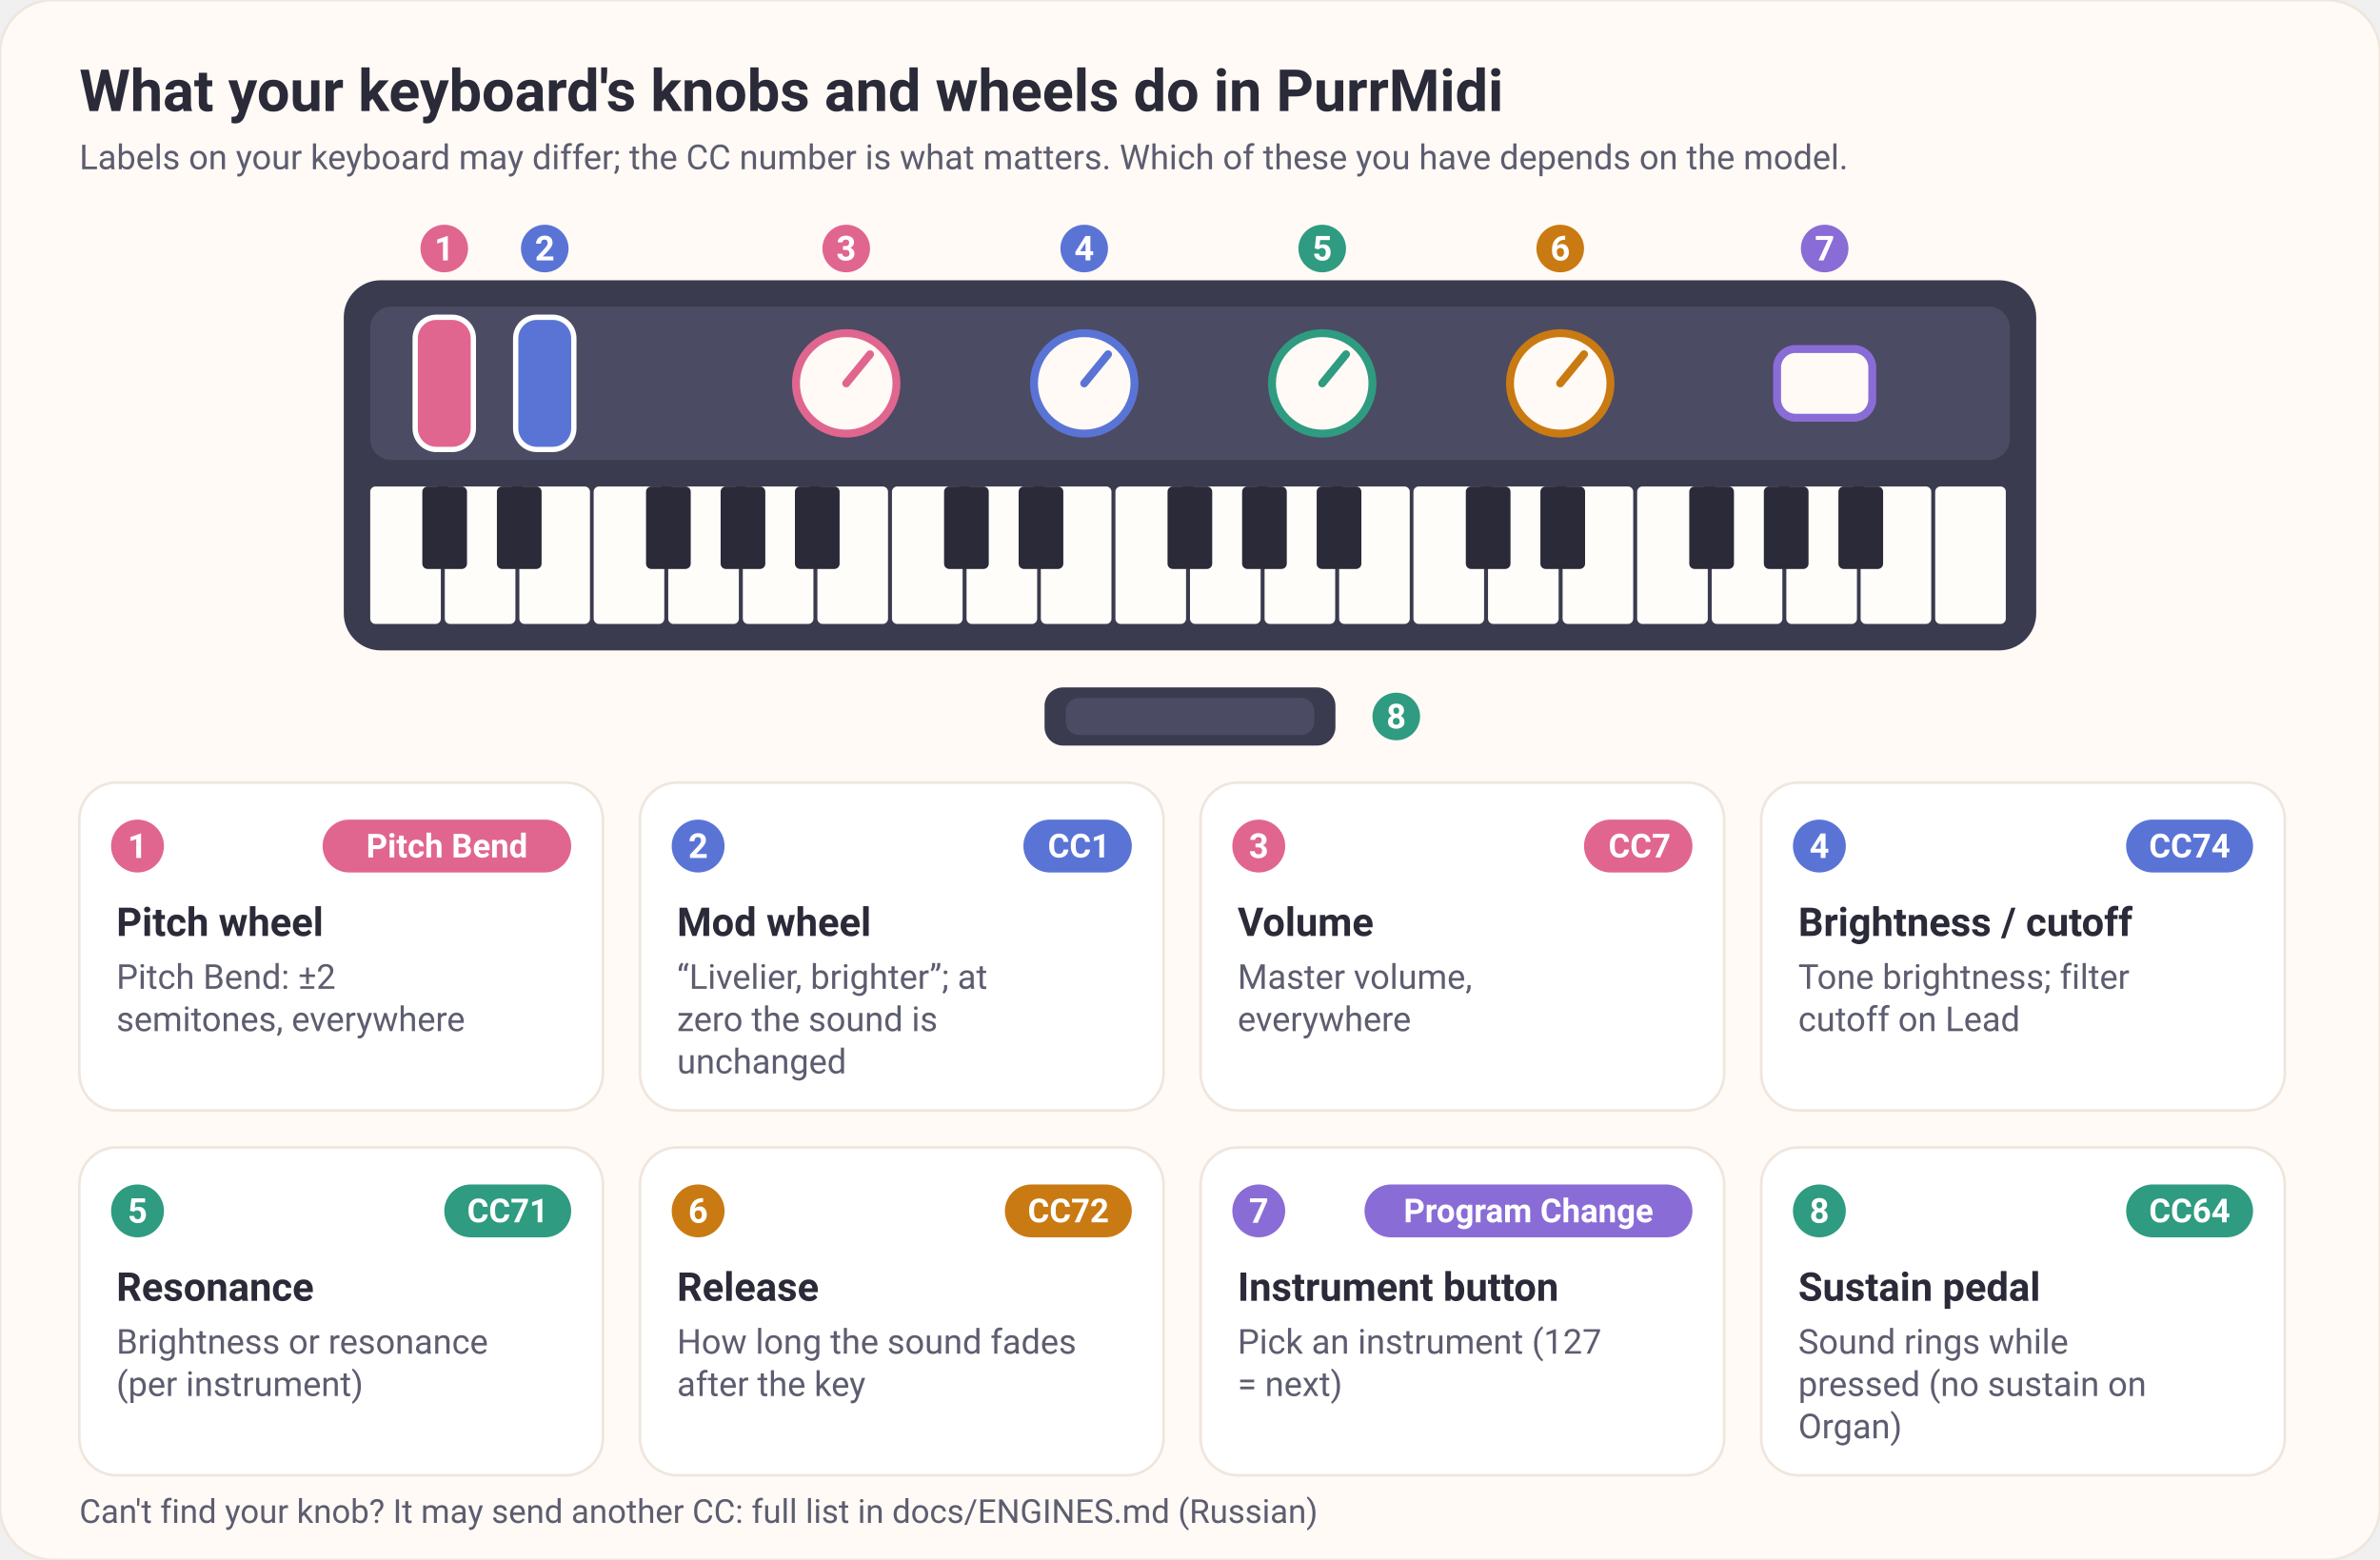
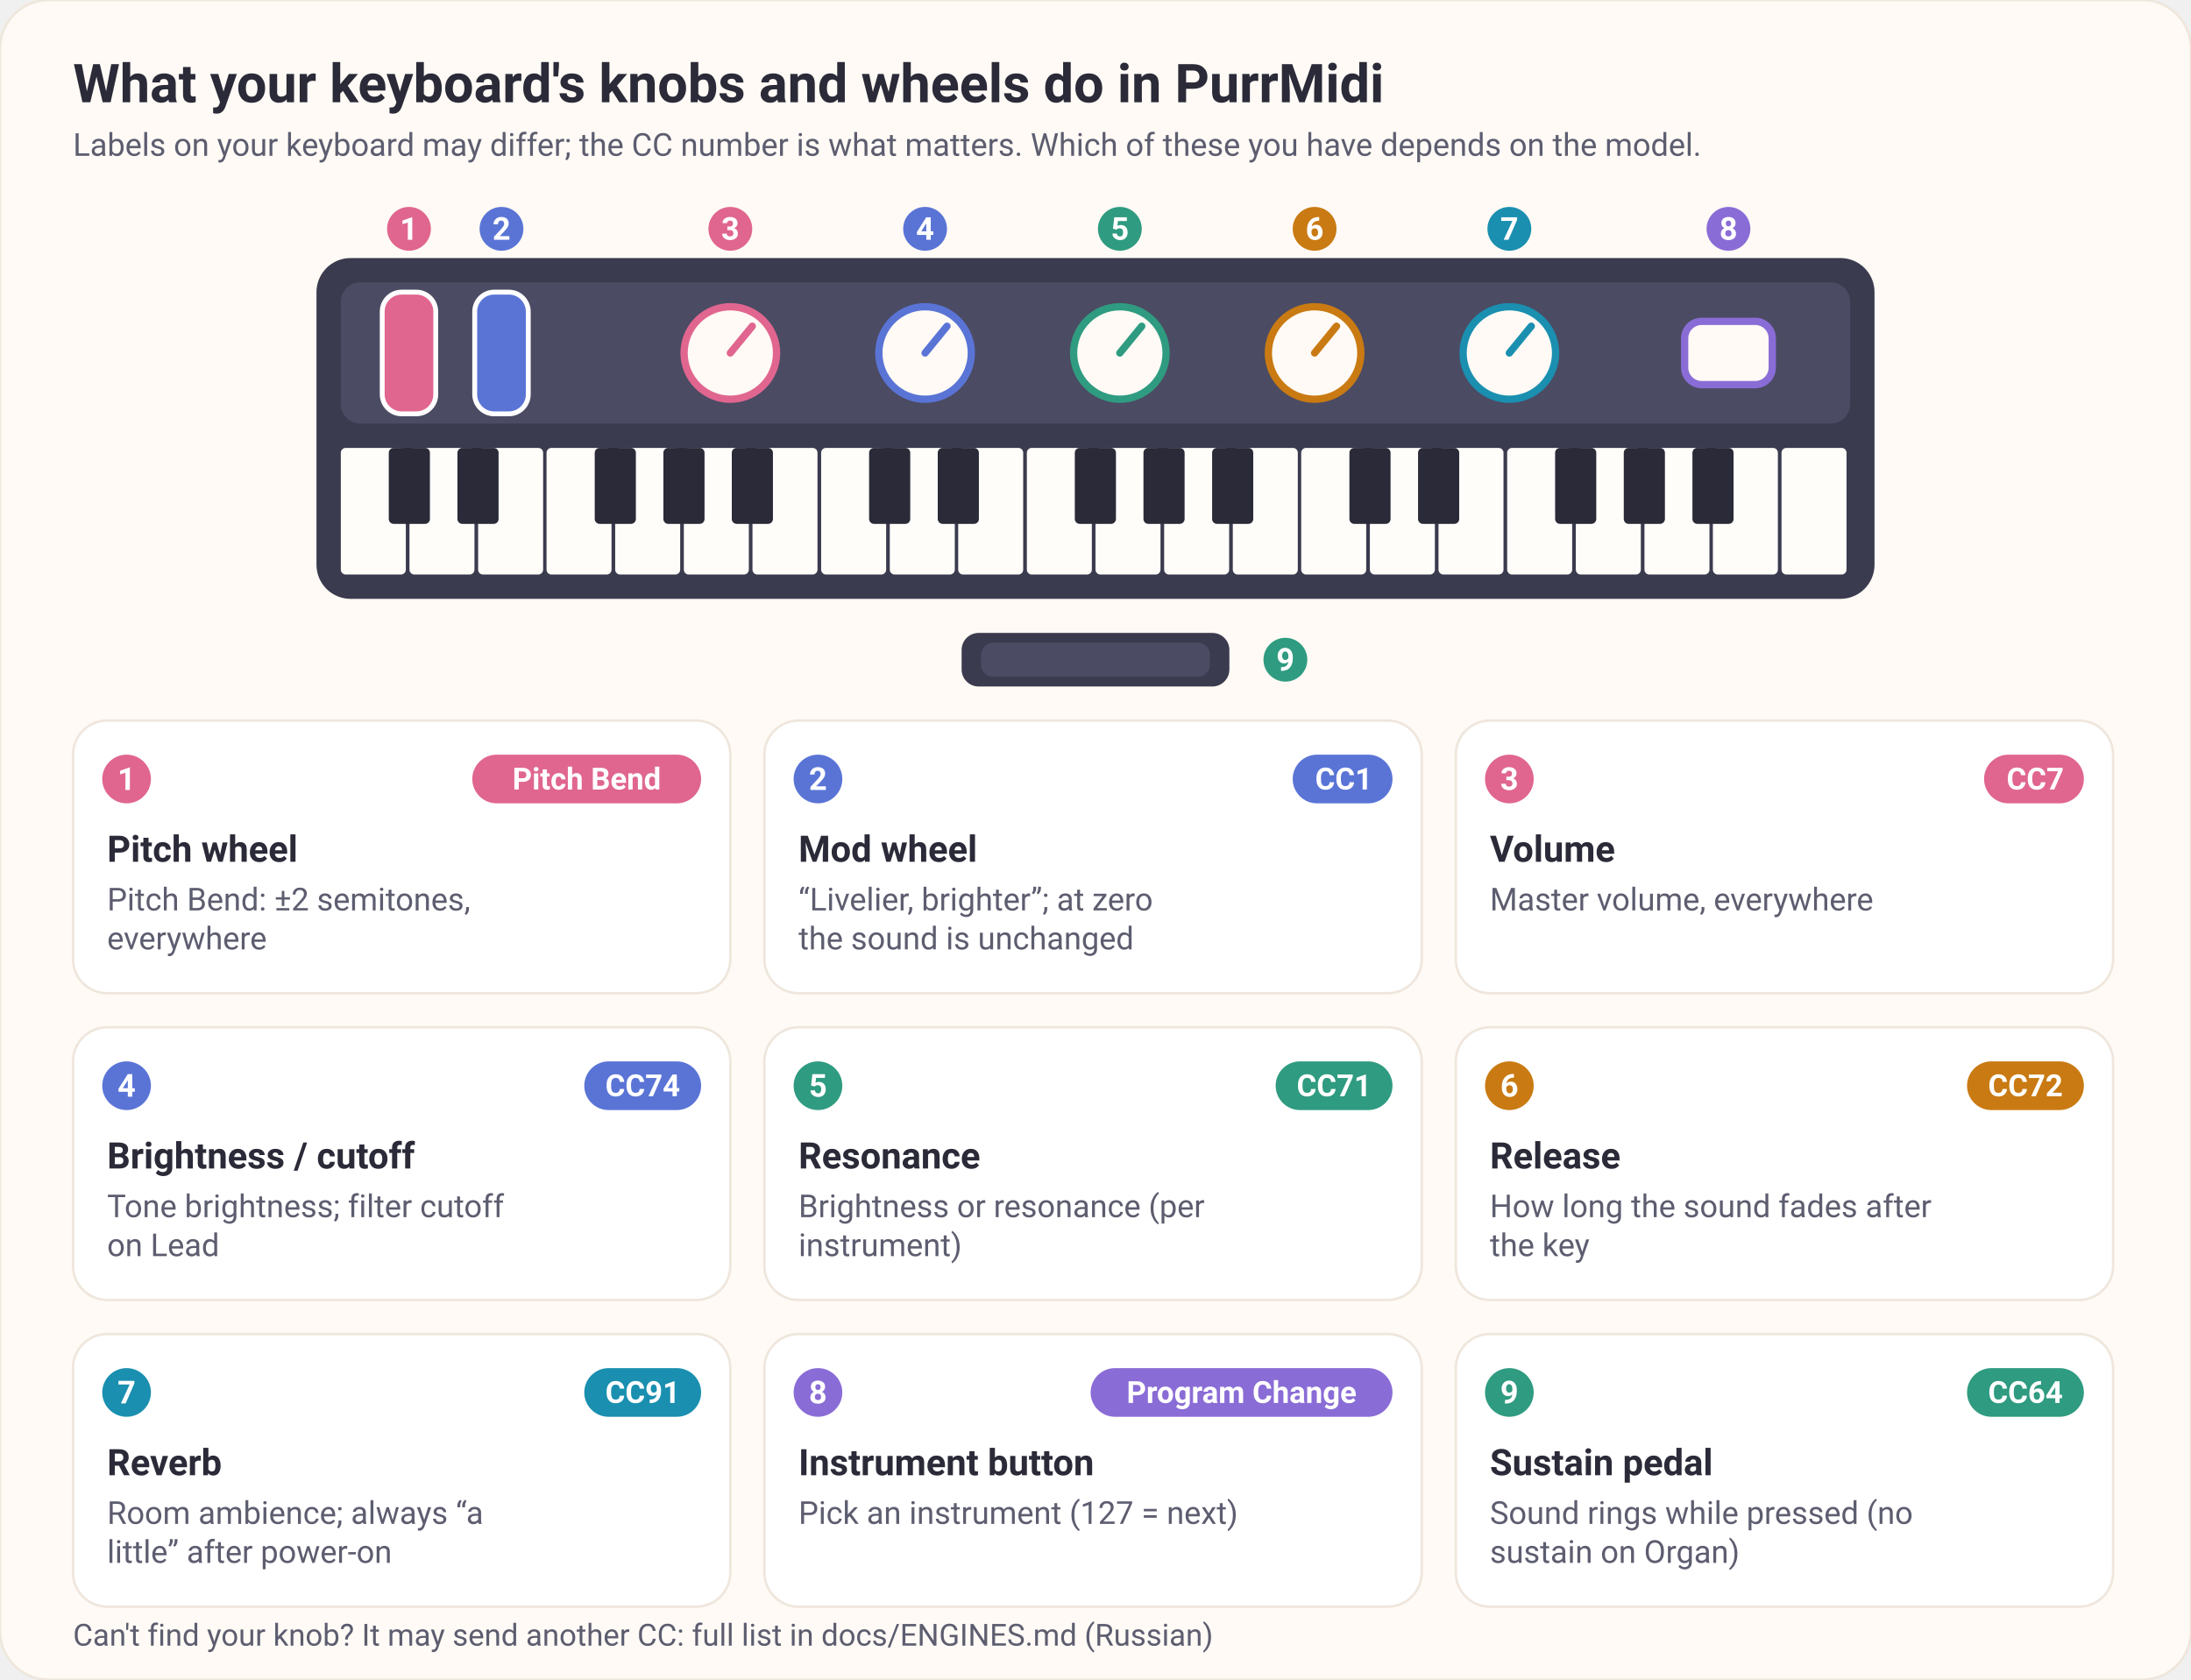
- <svg xmlns="http://www.w3.org/2000/svg" viewBox="0 0 900 590" width="900" height="590" role="img" aria-labelledby="t d">
+ <svg xmlns="http://www.w3.org/2000/svg" viewBox="0 0 900 690" width="900" height="690" role="img" aria-labelledby="t d">
  <style>text{font-family:system-ui,-apple-system,"Segoe UI",Roboto,"Helvetica Neue",Arial,sans-serif;fill:#2a2a38}.h{font-size:22px;font-weight:700}.s{font-size:13px;fill:#5d5d70}.l{font-size:15px;font-weight:700}.d{font-size:13px;fill:#5d5d70}.cc{font-size:12.5px;font-weight:700;fill:#fff;text-anchor:middle}.num{font-size:13px;font-weight:700;fill:#fff;text-anchor:middle}.n{font-size:12.5px;fill:#5d5d70}</style>
-   <rect x="0" y="0" width="900" height="590" rx="20" fill="#fffaf5" stroke="#efe6dd" />
+   <rect x="0" y="0" width="900" height="690" rx="20" fill="#fffaf5" stroke="#efe6dd" />
  <text class="h" x="30" y="42">What your keyboard's knobs and wheels do in PurrMidi</text>
  <text class="s" x="30" y="64">Labels on your keyboard may differ; the CC number is what matters. Which of these you have depends on the model.</text>
  <rect x="130" y="106" width="640" height="140" rx="14" fill="#3b3b4f" />
  <rect x="140" y="116" width="620" height="58" rx="8" fill="#4b4b63" />
  <rect x="140.0" y="184" width="26.7" height="52" rx="2" fill="#fffdf9" />
  <rect x="168.2" y="184" width="26.7" height="52" rx="2" fill="#fffdf9" />
  <rect x="196.4" y="184" width="26.7" height="52" rx="2" fill="#fffdf9" />
  <rect x="224.5" y="184" width="26.7" height="52" rx="2" fill="#fffdf9" />
  <rect x="252.7" y="184" width="26.7" height="52" rx="2" fill="#fffdf9" />
  <rect x="280.9" y="184" width="26.7" height="52" rx="2" fill="#fffdf9" />
  <rect x="309.1" y="184" width="26.7" height="52" rx="2" fill="#fffdf9" />
  <rect x="337.3" y="184" width="26.7" height="52" rx="2" fill="#fffdf9" />
  <rect x="365.5" y="184" width="26.7" height="52" rx="2" fill="#fffdf9" />
  <rect x="393.6" y="184" width="26.7" height="52" rx="2" fill="#fffdf9" />
  <rect x="421.8" y="184" width="26.7" height="52" rx="2" fill="#fffdf9" />
  <rect x="450.0" y="184" width="26.7" height="52" rx="2" fill="#fffdf9" />
  <rect x="478.2" y="184" width="26.7" height="52" rx="2" fill="#fffdf9" />
  <rect x="506.4" y="184" width="26.7" height="52" rx="2" fill="#fffdf9" />
  <rect x="534.5" y="184" width="26.7" height="52" rx="2" fill="#fffdf9" />
  <rect x="562.7" y="184" width="26.7" height="52" rx="2" fill="#fffdf9" />
  <rect x="590.9" y="184" width="26.7" height="52" rx="2" fill="#fffdf9" />
  <rect x="619.1" y="184" width="26.7" height="52" rx="2" fill="#fffdf9" />
  <rect x="647.3" y="184" width="26.7" height="52" rx="2" fill="#fffdf9" />
  <rect x="675.5" y="184" width="26.7" height="52" rx="2" fill="#fffdf9" />
  <rect x="703.6" y="184" width="26.7" height="52" rx="2" fill="#fffdf9" />
  <rect x="731.8" y="184" width="26.7" height="52" rx="2" fill="#fffdf9" />
  <rect x="159.7" y="184" width="16.9" height="31.2" rx="2" fill="#2a2a38" />
  <rect x="187.9" y="184" width="16.9" height="31.2" rx="2" fill="#2a2a38" />
  <rect x="244.3" y="184" width="16.9" height="31.2" rx="2" fill="#2a2a38" />
  <rect x="272.5" y="184" width="16.9" height="31.2" rx="2" fill="#2a2a38" />
  <rect x="300.6" y="184" width="16.9" height="31.2" rx="2" fill="#2a2a38" />
  <rect x="357.0" y="184" width="16.9" height="31.2" rx="2" fill="#2a2a38" />
  <rect x="385.2" y="184" width="16.9" height="31.2" rx="2" fill="#2a2a38" />
  <rect x="441.5" y="184" width="16.9" height="31.2" rx="2" fill="#2a2a38" />
  <rect x="469.7" y="184" width="16.9" height="31.2" rx="2" fill="#2a2a38" />
  <rect x="497.9" y="184" width="16.9" height="31.2" rx="2" fill="#2a2a38" />
  <rect x="554.3" y="184" width="16.9" height="31.2" rx="2" fill="#2a2a38" />
  <rect x="582.5" y="184" width="16.9" height="31.2" rx="2" fill="#2a2a38" />
  <rect x="638.8" y="184" width="16.9" height="31.2" rx="2" fill="#2a2a38" />
  <rect x="667.0" y="184" width="16.9" height="31.2" rx="2" fill="#2a2a38" />
  <rect x="695.2" y="184" width="16.9" height="31.2" rx="2" fill="#2a2a38" />
  <rect x="157" y="120" width="22" height="50" rx="8" fill="#e0668f" stroke="#fff" stroke-width="2" />
  <rect x="195" y="120" width="22" height="50" rx="8" fill="#5a74d6" stroke="#fff" stroke-width="2" />
-   <circle cx="320" cy="145" r="19" fill="#fffaf5" stroke="#e0668f" stroke-width="3" />
-   <line x1="320" y1="145" x2="329" y2="134" stroke="#e0668f" stroke-width="3" stroke-linecap="round" />
-   <circle cx="410" cy="145" r="19" fill="#fffaf5" stroke="#5a74d6" stroke-width="3" />
-   <line x1="410" y1="145" x2="419" y2="134" stroke="#5a74d6" stroke-width="3" stroke-linecap="round" />
-   <circle cx="500" cy="145" r="19" fill="#fffaf5" stroke="#2f9b80" stroke-width="3" />
-   <line x1="500" y1="145" x2="509" y2="134" stroke="#2f9b80" stroke-width="3" stroke-linecap="round" />
-   <circle cx="590" cy="145" r="19" fill="#fffaf5" stroke="#c97a12" stroke-width="3" />
-   <line x1="590" y1="145" x2="599" y2="134" stroke="#c97a12" stroke-width="3" stroke-linecap="round" />
-   <rect x="672" y="132" width="36" height="26" rx="7" fill="#fffaf5" stroke="#8a6cd6" stroke-width="3" />
+   <circle cx="300" cy="145" r="19" fill="#fffaf5" stroke="#e0668f" stroke-width="3" />
+   <line x1="300" y1="145" x2="309" y2="134" stroke="#e0668f" stroke-width="3" stroke-linecap="round" />
+   <circle cx="380" cy="145" r="19" fill="#fffaf5" stroke="#5a74d6" stroke-width="3" />
+   <line x1="380" y1="145" x2="389" y2="134" stroke="#5a74d6" stroke-width="3" stroke-linecap="round" />
+   <circle cx="460" cy="145" r="19" fill="#fffaf5" stroke="#2f9b80" stroke-width="3" />
+   <line x1="460" y1="145" x2="469" y2="134" stroke="#2f9b80" stroke-width="3" stroke-linecap="round" />
+   <circle cx="540" cy="145" r="19" fill="#fffaf5" stroke="#c97a12" stroke-width="3" />
+   <line x1="540" y1="145" x2="549" y2="134" stroke="#c97a12" stroke-width="3" stroke-linecap="round" />
+   <circle cx="620" cy="145" r="19" fill="#fffaf5" stroke="#1a8fb0" stroke-width="3" />
+   <line x1="620" y1="145" x2="629" y2="134" stroke="#1a8fb0" stroke-width="3" stroke-linecap="round" />
+   <rect x="692" y="132" width="36" height="26" rx="7" fill="#fffaf5" stroke="#8a6cd6" stroke-width="3" />
  <rect x="395" y="260" width="110" height="22" rx="7" fill="#3b3b4f" />
  <rect x="403" y="264" width="94" height="14" rx="5" fill="#4b4b63" />
  <circle cx="168" cy="94" r="10" fill="#e0668f" stroke="#fffaf5" stroke-width="2" />
  <text class="num" x="168" y="98.5">1</text>
  <circle cx="206" cy="94" r="10" fill="#5a74d6" stroke="#fffaf5" stroke-width="2" />
  <text class="num" x="206" y="98.5">2</text>
-   <circle cx="320" cy="94" r="10" fill="#e0668f" stroke="#fffaf5" stroke-width="2" />
-   <text class="num" x="320" y="98.5">3</text>
-   <circle cx="410" cy="94" r="10" fill="#5a74d6" stroke="#fffaf5" stroke-width="2" />
-   <text class="num" x="410" y="98.5">4</text>
-   <circle cx="500" cy="94" r="10" fill="#2f9b80" stroke="#fffaf5" stroke-width="2" />
-   <text class="num" x="500" y="98.5">5</text>
-   <circle cx="590" cy="94" r="10" fill="#c97a12" stroke="#fffaf5" stroke-width="2" />
-   <text class="num" x="590" y="98.5">6</text>
-   <circle cx="690" cy="94" r="10" fill="#8a6cd6" stroke="#fffaf5" stroke-width="2" />
-   <text class="num" x="690" y="98.5">7</text>
+   <circle cx="300" cy="94" r="10" fill="#e0668f" stroke="#fffaf5" stroke-width="2" />
+   <text class="num" x="300" y="98.5">3</text>
+   <circle cx="380" cy="94" r="10" fill="#5a74d6" stroke="#fffaf5" stroke-width="2" />
+   <text class="num" x="380" y="98.5">4</text>
+   <circle cx="460" cy="94" r="10" fill="#2f9b80" stroke="#fffaf5" stroke-width="2" />
+   <text class="num" x="460" y="98.5">5</text>
+   <circle cx="540" cy="94" r="10" fill="#c97a12" stroke="#fffaf5" stroke-width="2" />
+   <text class="num" x="540" y="98.5">6</text>
+   <circle cx="620" cy="94" r="10" fill="#1a8fb0" stroke="#fffaf5" stroke-width="2" />
+   <text class="num" x="620" y="98.5">7</text>
+   <circle cx="710" cy="94" r="10" fill="#8a6cd6" stroke="#fffaf5" stroke-width="2" />
+   <text class="num" x="710" y="98.5">8</text>
  <circle cx="528" cy="271" r="10" fill="#2f9b80" stroke="#fffaf5" stroke-width="2" />
-   <text class="num" x="528" y="275.5">8</text>
-   <rect x="30" y="296" width="198" height="124" rx="14" fill="#ffffff" stroke="#efe6dd" />
+   <text class="num" x="528" y="275.5">9</text>
+   <rect x="30" y="296" width="270" height="112" rx="14" fill="#ffffff" stroke="#efe6dd" />
  <circle cx="52" cy="320" r="10" fill="#e0668f" />
  <text class="num" x="52" y="324.5">1</text>
-   <rect x="122" y="310" width="94" height="20" rx="10" fill="#e0668f" />
-   <text class="cc" x="169" y="324.3">Pitch Bend</text>
+   <rect x="194" y="310" width="94" height="20" rx="10" fill="#e0668f" />
+   <text class="cc" x="241" y="324.3">Pitch Bend</text>
  <text class="l" x="44" y="354">Pitch wheel</text>
-   <text class="d" x="44" y="374">Pitch Bend: ±2</text>
-   <text class="d" x="44" y="390">semitones, everywhere</text>
-   <rect x="242" y="296" width="198" height="124" rx="14" fill="#ffffff" stroke="#efe6dd" />
-   <circle cx="264" cy="320" r="10" fill="#5a74d6" />
-   <text class="num" x="264" y="324.5">2</text>
-   <rect x="387" y="310" width="41" height="20" rx="10" fill="#5a74d6" />
-   <text class="cc" x="408" y="324.3">CC1</text>
-   <text class="l" x="256" y="354">Mod wheel</text>
-   <text class="d" x="256" y="374">“Livelier, brighter”; at</text>
-   <text class="d" x="256" y="390">zero the sound is</text>
-   <text class="d" x="256" y="406">unchanged</text>
-   <rect x="454" y="296" width="198" height="124" rx="14" fill="#ffffff" stroke="#efe6dd" />
-   <circle cx="476" cy="320" r="10" fill="#e0668f" />
-   <text class="num" x="476" y="324.5">3</text>
-   <rect x="599" y="310" width="41" height="20" rx="10" fill="#e0668f" />
-   <text class="cc" x="620" y="324.3">CC7</text>
-   <text class="l" x="468" y="354">Volume</text>
-   <text class="d" x="468" y="374">Master volume,</text>
-   <text class="d" x="468" y="390">everywhere</text>
-   <rect x="666" y="296" width="198" height="124" rx="14" fill="#ffffff" stroke="#efe6dd" />
-   <circle cx="688" cy="320" r="10" fill="#5a74d6" />
-   <text class="num" x="688" y="324.5">4</text>
-   <rect x="804" y="310" width="48" height="20" rx="10" fill="#5a74d6" />
-   <text class="cc" x="828" y="324.3">CC74</text>
-   <text class="l" x="680" y="354">Brightness / cutoff</text>
-   <text class="d" x="680" y="374">Tone brightness; filter</text>
-   <text class="d" x="680" y="390">cutoff on Lead</text>
-   <rect x="30" y="434" width="198" height="124" rx="14" fill="#ffffff" stroke="#efe6dd" />
-   <circle cx="52" cy="458" r="10" fill="#2f9b80" />
-   <text class="num" x="52" y="462.5">5</text>
-   <rect x="168" y="448" width="48" height="20" rx="10" fill="#2f9b80" />
-   <text class="cc" x="192" y="462.3">CC71</text>
-   <text class="l" x="44" y="492">Resonance</text>
-   <text class="d" x="44" y="512">Brightness or resonance</text>
-   <text class="d" x="44" y="528">(per instrument)</text>
-   <rect x="242" y="434" width="198" height="124" rx="14" fill="#ffffff" stroke="#efe6dd" />
-   <circle cx="264" cy="458" r="10" fill="#c97a12" />
-   <text class="num" x="264" y="462.5">6</text>
-   <rect x="380" y="448" width="48" height="20" rx="10" fill="#c97a12" />
-   <text class="cc" x="404" y="462.3">CC72</text>
-   <text class="l" x="256" y="492">Release</text>
-   <text class="d" x="256" y="512">How long the sound fades</text>
-   <text class="d" x="256" y="528">after the key</text>
-   <rect x="454" y="434" width="198" height="124" rx="14" fill="#ffffff" stroke="#efe6dd" />
-   <circle cx="476" cy="458" r="10" fill="#8a6cd6" />
-   <text class="num" x="476" y="462.5">7</text>
-   <rect x="516" y="448" width="124" height="20" rx="10" fill="#8a6cd6" />
-   <text class="cc" x="578" y="462.3">Program Change</text>
-   <text class="l" x="468" y="492">Instrument button</text>
-   <text class="d" x="468" y="512">Pick an instrument (127</text>
-   <text class="d" x="468" y="528">= next)</text>
-   <rect x="666" y="434" width="198" height="124" rx="14" fill="#ffffff" stroke="#efe6dd" />
-   <circle cx="688" cy="458" r="10" fill="#2f9b80" />
-   <text class="num" x="688" y="462.5">8</text>
-   <rect x="804" y="448" width="48" height="20" rx="10" fill="#2f9b80" />
-   <text class="cc" x="828" y="462.3">CC64</text>
-   <text class="l" x="680" y="492">Sustain pedal</text>
-   <text class="d" x="680" y="512">Sound rings while</text>
-   <text class="d" x="680" y="528">pressed (no sustain on</text>
-   <text class="d" x="680" y="544">Organ)</text>
-   <text class="n" x="30" y="576">Can't find your knob? It may send another CC: full list in docs/ENGINES.md (Russian)</text>
+   <text class="d" x="44" y="374">Pitch Bend: ±2 semitones,</text>
+   <text class="d" x="44" y="390">everywhere</text>
+   <rect x="314" y="296" width="270" height="112" rx="14" fill="#ffffff" stroke="#efe6dd" />
+   <circle cx="336" cy="320" r="10" fill="#5a74d6" />
+   <text class="num" x="336" y="324.5">2</text>
+   <rect x="531" y="310" width="41" height="20" rx="10" fill="#5a74d6" />
+   <text class="cc" x="552" y="324.3">CC1</text>
+   <text class="l" x="328" y="354">Mod wheel</text>
+   <text class="d" x="328" y="374">“Livelier, brighter”; at zero</text>
+   <text class="d" x="328" y="390">the sound is unchanged</text>
+   <rect x="598" y="296" width="270" height="112" rx="14" fill="#ffffff" stroke="#efe6dd" />
+   <circle cx="620" cy="320" r="10" fill="#e0668f" />
+   <text class="num" x="620" y="324.5">3</text>
+   <rect x="815" y="310" width="41" height="20" rx="10" fill="#e0668f" />
+   <text class="cc" x="836" y="324.3">CC7</text>
+   <text class="l" x="612" y="354">Volume</text>
+   <text class="d" x="612" y="374">Master volume, everywhere</text>
+   <rect x="30" y="422" width="270" height="112" rx="14" fill="#ffffff" stroke="#efe6dd" />
+   <circle cx="52" cy="446" r="10" fill="#5a74d6" />
+   <text class="num" x="52" y="450.5">4</text>
+   <rect x="240" y="436" width="48" height="20" rx="10" fill="#5a74d6" />
+   <text class="cc" x="264" y="450.3">CC74</text>
+   <text class="l" x="44" y="480">Brightness / cutoff</text>
+   <text class="d" x="44" y="500">Tone brightness; filter cutoff</text>
+   <text class="d" x="44" y="516">on Lead</text>
+   <rect x="314" y="422" width="270" height="112" rx="14" fill="#ffffff" stroke="#efe6dd" />
+   <circle cx="336" cy="446" r="10" fill="#2f9b80" />
+   <text class="num" x="336" y="450.5">5</text>
+   <rect x="524" y="436" width="48" height="20" rx="10" fill="#2f9b80" />
+   <text class="cc" x="548" y="450.3">CC71</text>
+   <text class="l" x="328" y="480">Resonance</text>
+   <text class="d" x="328" y="500">Brightness or resonance (per</text>
+   <text class="d" x="328" y="516">instrument)</text>
+   <rect x="598" y="422" width="270" height="112" rx="14" fill="#ffffff" stroke="#efe6dd" />
+   <circle cx="620" cy="446" r="10" fill="#c97a12" />
+   <text class="num" x="620" y="450.5">6</text>
+   <rect x="808" y="436" width="48" height="20" rx="10" fill="#c97a12" />
+   <text class="cc" x="832" y="450.3">CC72</text>
+   <text class="l" x="612" y="480">Release</text>
+   <text class="d" x="612" y="500">How long the sound fades after</text>
+   <text class="d" x="612" y="516">the key</text>
+   <rect x="30" y="548" width="270" height="112" rx="14" fill="#ffffff" stroke="#efe6dd" />
+   <circle cx="52" cy="572" r="10" fill="#1a8fb0" />
+   <text class="num" x="52" y="576.5">7</text>
+   <rect x="240" y="562" width="48" height="20" rx="10" fill="#1a8fb0" />
+   <text class="cc" x="264" y="576.3">CC91</text>
+   <text class="l" x="44" y="606">Reverb</text>
+   <text class="d" x="44" y="626">Room ambience; always “a</text>
+   <text class="d" x="44" y="642">little” after power-on</text>
+   <rect x="314" y="548" width="270" height="112" rx="14" fill="#ffffff" stroke="#efe6dd" />
+   <circle cx="336" cy="572" r="10" fill="#8a6cd6" />
+   <text class="num" x="336" y="576.5">8</text>
+   <rect x="448" y="562" width="124" height="20" rx="10" fill="#8a6cd6" />
+   <text class="cc" x="510" y="576.3">Program Change</text>
+   <text class="l" x="328" y="606">Instrument button</text>
+   <text class="d" x="328" y="626">Pick an instrument (127 = next)</text>
+   <rect x="598" y="548" width="270" height="112" rx="14" fill="#ffffff" stroke="#efe6dd" />
+   <circle cx="620" cy="572" r="10" fill="#2f9b80" />
+   <text class="num" x="620" y="576.5">9</text>
+   <rect x="808" y="562" width="48" height="20" rx="10" fill="#2f9b80" />
+   <text class="cc" x="832" y="576.3">CC64</text>
+   <text class="l" x="612" y="606">Sustain pedal</text>
+   <text class="d" x="612" y="626">Sound rings while pressed (no</text>
+   <text class="d" x="612" y="642">sustain on Organ)</text>
+   <text class="n" x="30" y="676">Can't find your knob? It may send another CC: full list in docs/ENGINES.md (Russian)</text>
</svg>
